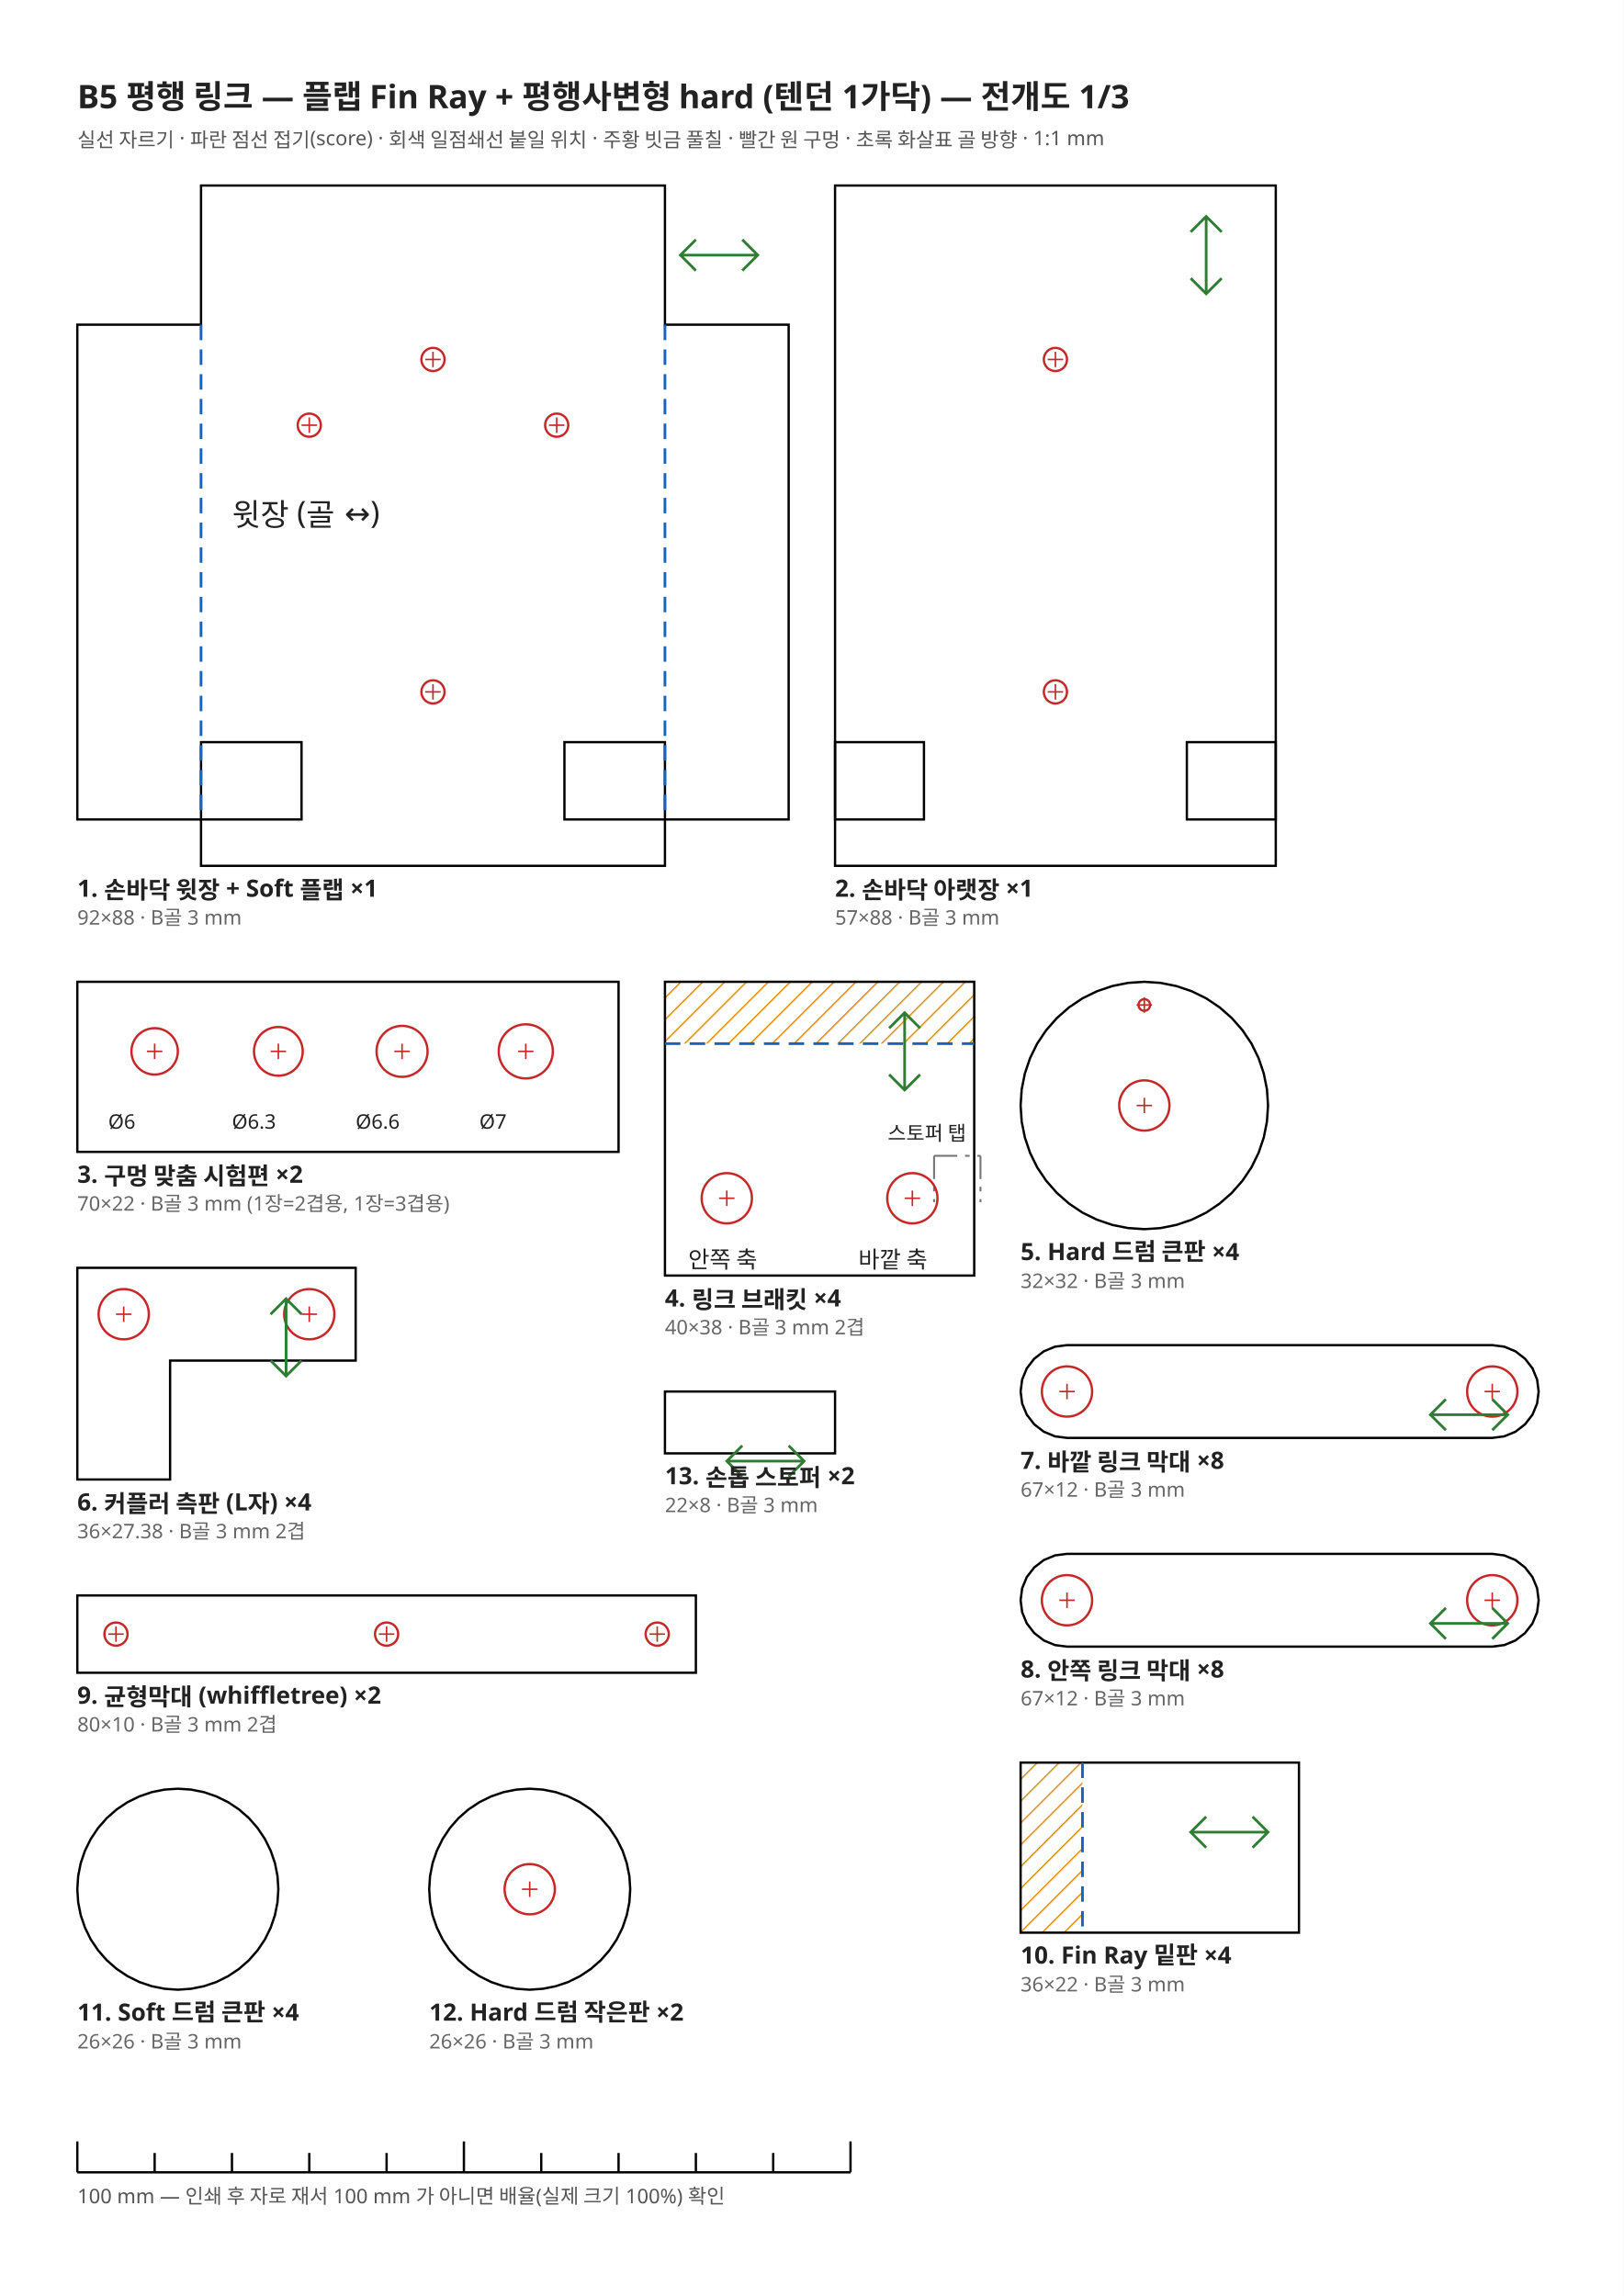
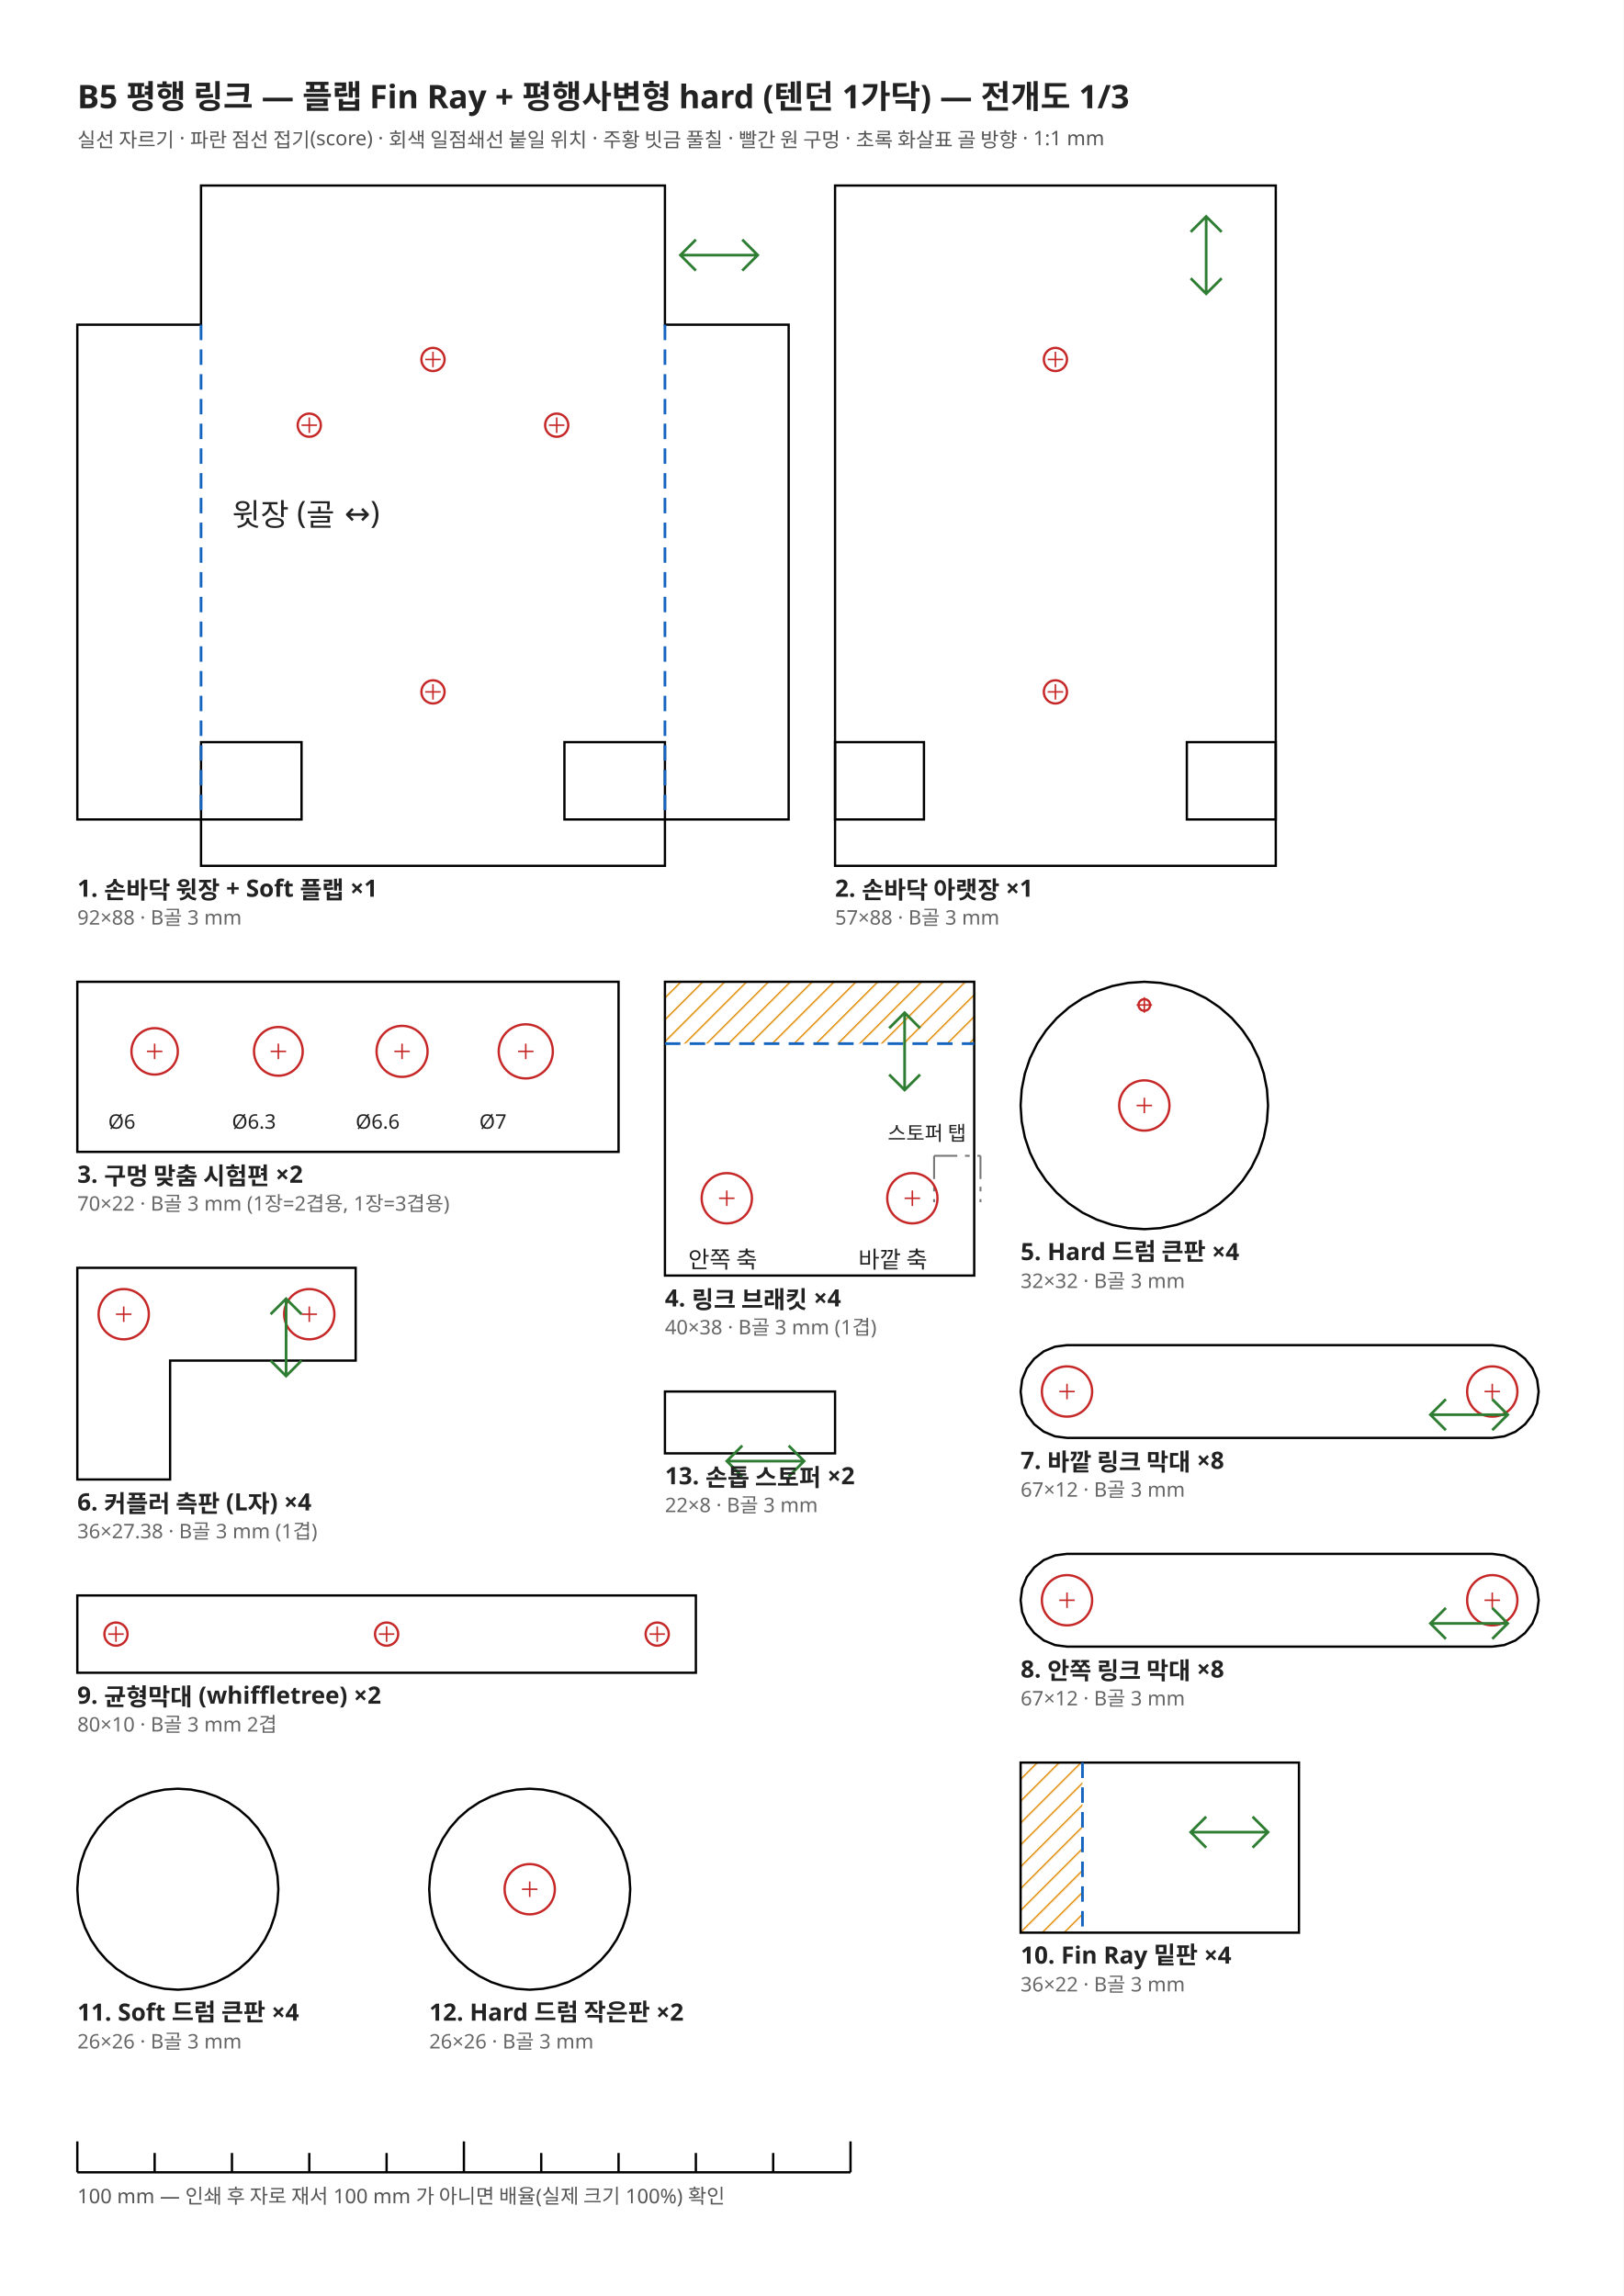
<svg xmlns="http://www.w3.org/2000/svg" width="210mm" height="297mm" viewBox="0 0 210 297">
  <defs>
    <pattern id="hatch" width="2" height="2" patternUnits="userSpaceOnUse" patternTransform="rotate(45)">
      <path d="M0 0V2" stroke="#e08a00" stroke-width=".35" />
    </pattern>
  </defs>
  <style>
.cut{fill:none;stroke:#000;stroke-width:.3}
.score{fill:none;stroke:#1565c0;stroke-width:.35;stroke-dasharray:2 1.2}
.mark{fill:none;stroke:#777;stroke-width:.25;stroke-dasharray:3 1 .6 1}
.glue{fill:url(#hatch);stroke:none}
.hole{fill:none;stroke:#c62828;stroke-width:.3}
.cross{stroke:#c62828;stroke-width:.2}
.flute{fill:none;stroke:#2e7d32;stroke-width:.35}
text{font-family:"WenQuanYi Zen Hei","IBM Plex Sans KR","Apple SD Gothic Neo","Malgun Gothic",sans-serif;fill:#222}
.lbl{font-size:3.1px;font-weight:bold}.dim{font-size:2.6px;fill:#666}
.hdr{font-size:4.2px;font-weight:bold}.small{font-size:2.6px;fill:#555}
</style>
  <rect width="210" height="297" fill="#fff" />
  <text class="hdr" x="10" y="14">B5 평행 링크 — 플랩 Fin Ray + 평행사변형 hard (텐던 1가닥) — 전개도 1/3</text>
  <text class="small" x="10" y="19">실선 자르기 · 파란 점선 접기(score) · 회색 일점쇄선 붙일 위치 · 주황 빗금 풀칠 · 빨간 원 구멍 · 초록 화살표 골 방향 · 1:1 mm</text>
  <polygon class="cut" points="10,42 26,42 26,24 86,24 86,42 102,42 102,106 86,106 86,112 26,112 26,106 10,106" />
  <polygon class="cut" points="26,96 39,96 39,106 26,106" />
  <polygon class="cut" points="73,96 86,96 86,106 73,106" />
  <polyline class="score" points="26,42 26,106" />
  <polyline class="score" points="86,42 86,106" />
  <circle class="hole" cx="40" cy="55" r="1.5" />
  <path class="cross" d="M39 55h2M40 54v2" />
  <circle class="hole" cx="72" cy="55" r="1.5" />
  <path class="cross" d="M71 55h2M72 54v2" />
  <circle class="hole" cx="56" cy="89.5" r="1.5" />
  <path class="cross" d="M55 89.5h2M56 88.5v2" />
  <circle class="hole" cx="56" cy="46.5" r="1.5" />
  <path class="cross" d="M55 46.5h2M56 45.5v2" />
  <text x="30" y="68" font-size="4">윗장 (골 ↔)</text>
  <path class="flute" d="M88 33H98M96 31L98 33L96 35M90 31L88 33L90 35" />
  <text class="lbl" x="10" y="116">1. 손바닥 윗장 + Soft 플랩 ×1</text>
  <text class="dim" x="10" y="119.6">92×88 · B골 3 mm</text>
  <polygon class="cut" points="108,24 165,24 165,112 108,112" />
  <polygon class="cut" points="108,96 119.5,96 119.5,106 108,106" />
  <polygon class="cut" points="153.5,96 165,96 165,106 153.5,106" />
  <circle class="hole" cx="136.5" cy="89.5" r="1.5" />
  <path class="cross" d="M135.5 89.5h2M136.5 88.5v2" />
  <circle class="hole" cx="136.5" cy="46.5" r="1.5" />
  <path class="cross" d="M135.5 46.5h2M136.5 45.5v2" />
  <path class="flute" d="M156 28V38M154 36L156 38L158 36M154 30L156 28L158 30" />
  <text class="lbl" x="108" y="116">2. 손바닥 아랫장 ×1</text>
  <text class="dim" x="108" y="119.6">57×88 · B골 3 mm</text>
  <polygon class="cut" points="10,127 80,127 80,149 10,149" />
  <circle class="hole" cx="20" cy="136" r="3" />
  <path class="cross" d="M19 136h2M20 135v2" />
  <circle class="hole" cx="36" cy="136" r="3.15" />
  <path class="cross" d="M35 136h2M36 135v2" />
  <circle class="hole" cx="52" cy="136" r="3.3" />
  <path class="cross" d="M51 136h2M52 135v2" />
  <circle class="hole" cx="68" cy="136" r="3.5" />
  <path class="cross" d="M67 136h2M68 135v2" />
  <text x="14" y="146" font-size="2.6">Ø6</text>
  <text x="30" y="146" font-size="2.6">Ø6.3</text>
  <text x="46" y="146" font-size="2.6">Ø6.6</text>
  <text x="62" y="146" font-size="2.6">Ø7</text>
  <text class="lbl" x="10" y="153">3. 구멍 맞춤 시험편 ×2</text>
  <text class="dim" x="10" y="156.6">70×22 · B골 3 mm (1장=2겹용, 1장=3겹용)</text>
  <polygon class="glue" points="86,127 126,127 126,135 86,135" />
  <polygon class="cut" points="86,127 126,127 126,165 86,165" />
  <polyline class="score" points="86,135 126,135" />
  <polyline class="mark" points="120.81,149.51 126.81,149.51" />
  <polyline class="mark" points="120.81,149.51 120.81,155.51" />
  <polyline class="mark" points="126.81,149.51 126.81,155.51" />
  <circle class="hole" cx="94" cy="155" r="3.25" />
  <path class="cross" d="M93 155h2M94 154v2" />
  <circle class="hole" cx="118" cy="155" r="3.25" />
  <path class="cross" d="M117 155h2M118 154v2" />
  <text x="89" y="164" font-size="3">안쪽 축</text>
  <text x="111" y="164" font-size="3">바깥 축</text>
  <text x="114.81" y="147.51" font-size="2.6">스토퍼 탭</text>
  <path class="flute" d="M117 131V141M115 139L117 141L119 139M115 133L117 131L119 133" />
  <text class="lbl" x="86" y="169">4. 링크 브래킷 ×4</text>
-   <text class="dim" x="86" y="172.6">40×38 · B골 3 mm 2겹</text>
+   <text class="dim" x="86" y="172.6">40×38 · B골 3 mm (1겹)</text>
  <polygon class="cut" points="164,143 163.86,145.09 163.45,147.14 162.78,149.12 161.86,151 160.69,152.74 159.31,154.31 157.74,155.69 156,156.86 154.12,157.78 152.14,158.45 150.09,158.86 148,159 145.91,158.86 143.86,158.45 141.88,157.78 140,156.86 138.26,155.69 136.69,154.31 135.31,152.74 134.14,151 133.22,149.12 132.55,147.14 132.14,145.09 132,143 132.14,140.91 132.55,138.86 133.22,136.88 134.14,135 135.31,133.26 136.69,131.69 138.26,130.31 140,129.14 141.88,128.22 143.86,127.55 145.91,127.14 148,127 150.09,127.14 152.14,127.55 154.12,128.22 156,129.14 157.74,130.31 159.31,131.69 160.69,133.26 161.86,135 162.78,136.88 163.45,138.86 163.86,140.91" />
  <circle class="hole" cx="148" cy="143" r="3.25" />
  <path class="cross" d="M147 143h2M148 142v2" />
  <circle class="hole" cx="148" cy="130" r="0.75" />
  <path class="cross" d="M147 130h2M148 129v2" />
  <text class="lbl" x="132" y="163">5. Hard 드럼 큰판 ×4</text>
  <text class="dim" x="132" y="166.6">32×32 · B골 3 mm</text>
  <polygon class="cut" points="10,164 46,164 46,176 22,176 22,191.38 10,191.38" />
  <circle class="hole" cx="16" cy="170" r="3.25" />
  <path class="cross" d="M15 170h2M16 169v2" />
  <circle class="hole" cx="40" cy="170" r="3.25" />
  <path class="cross" d="M39 170h2M40 169v2" />
  <path class="flute" d="M37 168V178M35 176L37 178L39 176M35 170L37 168L39 170" />
  <text class="lbl" x="10" y="195.38">6. 커플러 측판 (L자) ×4</text>
-   <text class="dim" x="10" y="198.98">36×27.38 · B골 3 mm 2겹</text>
+   <text class="dim" x="10" y="198.98">36×27.38 · B골 3 mm (1겹)</text>
  <polygon class="cut" points="193,174 194.55,174.2 196,174.8 197.24,175.76 198.2,177 198.8,178.45 199,180 198.8,181.55 198.2,183 197.24,184.24 196,185.2 194.55,185.8 193,186 138,186 136.45,185.8 135,185.2 133.76,184.24 132.8,183 132.2,181.55 132,180 132.2,178.45 132.8,177 133.76,175.76 135,174.8 136.45,174.2 138,174" />
  <circle class="hole" cx="138" cy="180" r="3.25" />
  <path class="cross" d="M137 180h2M138 179v2" />
  <circle class="hole" cx="193" cy="180" r="3.25" />
  <path class="cross" d="M192 180h2M193 179v2" />
  <path class="flute" d="M185 183H195M193 181L195 183L193 185M187 181L185 183L187 185" />
  <text class="lbl" x="132" y="190">7. 바깥 링크 막대 ×8</text>
  <text class="dim" x="132" y="193.6">67×12 · B골 3 mm</text>
  <polygon class="cut" points="193,201 194.55,201.2 196,201.8 197.24,202.76 198.2,204 198.8,205.45 199,207 198.8,208.55 198.2,210 197.24,211.24 196,212.2 194.55,212.8 193,213 138,213 136.45,212.8 135,212.2 133.76,211.24 132.8,210 132.2,208.55 132,207 132.2,205.45 132.8,204 133.76,202.76 135,201.8 136.45,201.2 138,201" />
  <circle class="hole" cx="138" cy="207" r="3.25" />
  <path class="cross" d="M137 207h2M138 206v2" />
  <circle class="hole" cx="193" cy="207" r="3.25" />
  <path class="cross" d="M192 207h2M193 206v2" />
  <path class="flute" d="M185 210H195M193 208L195 210L193 212M187 208L185 210L187 212" />
  <text class="lbl" x="132" y="217">8. 안쪽 링크 막대 ×8</text>
  <text class="dim" x="132" y="220.6">67×12 · B골 3 mm</text>
  <polygon class="cut" points="10,206.38 90,206.38 90,216.38 10,216.38" />
  <circle class="hole" cx="15" cy="211.38" r="1.5" />
  <path class="cross" d="M14 211.38h2M15 210.38v2" />
  <circle class="hole" cx="50" cy="211.38" r="1.5" />
  <path class="cross" d="M49 211.38h2M50 210.38v2" />
  <circle class="hole" cx="85" cy="211.38" r="1.5" />
  <path class="cross" d="M84 211.38h2M85 210.38v2" />
  <text class="lbl" x="10" y="220.38">9. 균형막대 (whiffletree) ×2</text>
  <text class="dim" x="10" y="223.98">80×10 · B골 3 mm 2겹</text>
  <polygon class="glue" points="132,228 140,228 140,250 132,250" />
  <polygon class="cut" points="132,228 168,228 168,250 132,250" />
  <polyline class="score" points="140,228 140,250" />
  <path class="flute" d="M154 237H164M162 235L164 237L162 239M156 235L154 237L156 239" />
  <text class="lbl" x="132" y="254">10. Fin Ray 밑판 ×4</text>
  <text class="dim" x="132" y="257.6">36×22 · B골 3 mm</text>
  <polygon class="cut" points="36,244.38 35.89,246.07 35.56,247.74 35.01,249.35 34.26,250.88 33.31,252.29 32.19,253.57 30.91,254.69 29.5,255.63 27.97,256.39 26.36,256.93 24.7,257.26 23,257.38 21.3,257.26 19.64,256.93 18.03,256.39 16.5,255.63 15.09,254.69 13.81,253.57 12.69,252.29 11.74,250.88 10.99,249.35 10.44,247.74 10.11,246.07 10,244.38 10.11,242.68 10.44,241.01 10.99,239.4 11.74,237.88 12.69,236.46 13.81,235.18 15.09,234.06 16.5,233.12 18.03,232.37 19.64,231.82 21.3,231.49 23,231.38 24.7,231.49 26.36,231.82 27.97,232.37 29.5,233.12 30.91,234.06 32.19,235.18 33.31,236.46 34.26,237.88 35.01,239.4 35.56,241.01 35.89,242.68" />
  <text class="lbl" x="10" y="261.38">11. Soft 드럼 큰판 ×4</text>
  <text class="dim" x="10" y="264.98">26×26 · B골 3 mm</text>
  <polygon class="cut" points="81.51,244.38 81.4,246.07 81.06,247.74 80.52,249.35 79.76,250.88 78.82,252.29 77.7,253.57 76.42,254.69 75.01,255.63 73.48,256.39 71.87,256.93 70.2,257.26 68.51,257.38 66.81,257.26 65.14,256.93 63.53,256.39 62.01,255.63 60.59,254.69 59.31,253.57 58.19,252.29 57.25,250.88 56.5,249.35 55.95,247.74 55.62,246.07 55.51,244.38 55.62,242.68 55.95,241.01 56.5,239.4 57.25,237.88 58.19,236.46 59.31,235.18 60.59,234.06 62.01,233.12 63.53,232.37 65.14,231.82 66.81,231.49 68.51,231.38 70.2,231.49 71.87,231.82 73.48,232.37 75.01,233.12 76.42,234.06 77.7,235.18 78.82,236.46 79.76,237.88 80.52,239.4 81.06,241.01 81.4,242.68" />
  <circle class="hole" cx="68.51" cy="244.38" r="3.25" />
  <path class="cross" d="M67.51 244.38h2M68.51 243.38v2" />
  <text class="lbl" x="55.51" y="261.38">12. Hard 드럼 작은판 ×2</text>
  <text class="dim" x="55.51" y="264.98">26×26 · B골 3 mm</text>
  <polygon class="cut" points="86,180 108,180 108,188 86,188" />
  <path class="flute" d="M94 189H104M102 187L104 189L102 191M96 187L94 189L96 191" />
  <text class="lbl" x="86" y="192">13. 손톱 스토퍼 ×2</text>
  <text class="dim" x="86" y="195.6">22×8 · B골 3 mm</text>
  <path class="cut" d="M10 281h100" />
  <path class="cut" d="M10 281v-4" />
  <path class="cut" d="M20 281v-2.5" />
  <path class="cut" d="M30 281v-2.5" />
  <path class="cut" d="M40 281v-2.5" />
  <path class="cut" d="M50 281v-2.5" />
  <path class="cut" d="M60 281v-4" />
  <path class="cut" d="M70 281v-2.5" />
  <path class="cut" d="M80 281v-2.5" />
  <path class="cut" d="M90 281v-2.5" />
  <path class="cut" d="M100 281v-2.5" />
  <path class="cut" d="M110 281v-4" />
  <text class="small" x="10" y="285">100 mm — 인쇄 후 자로 재서 100 mm 가 아니면 배율(실제 크기 100%) 확인</text>
</svg>
